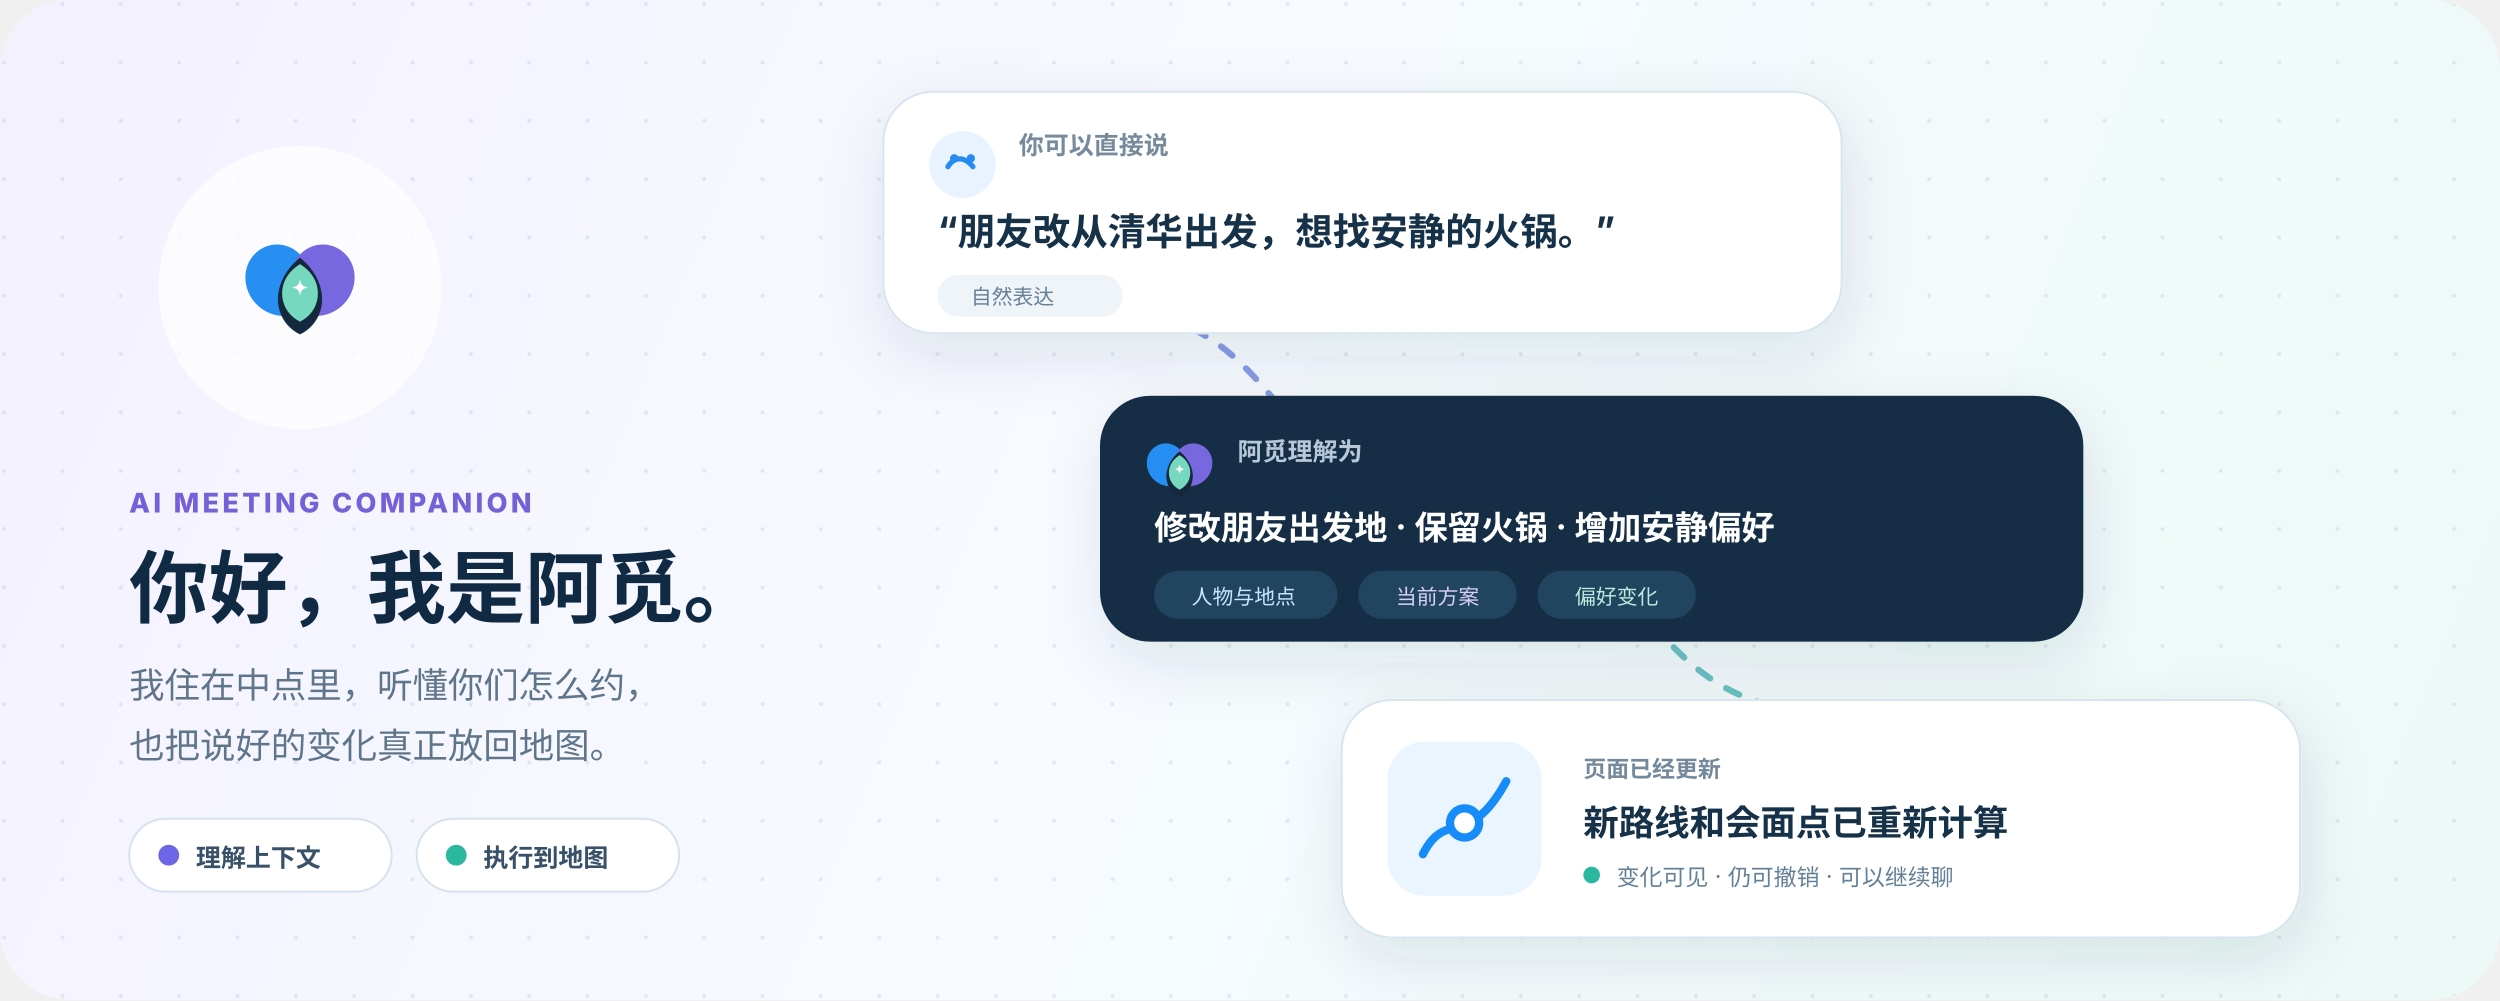
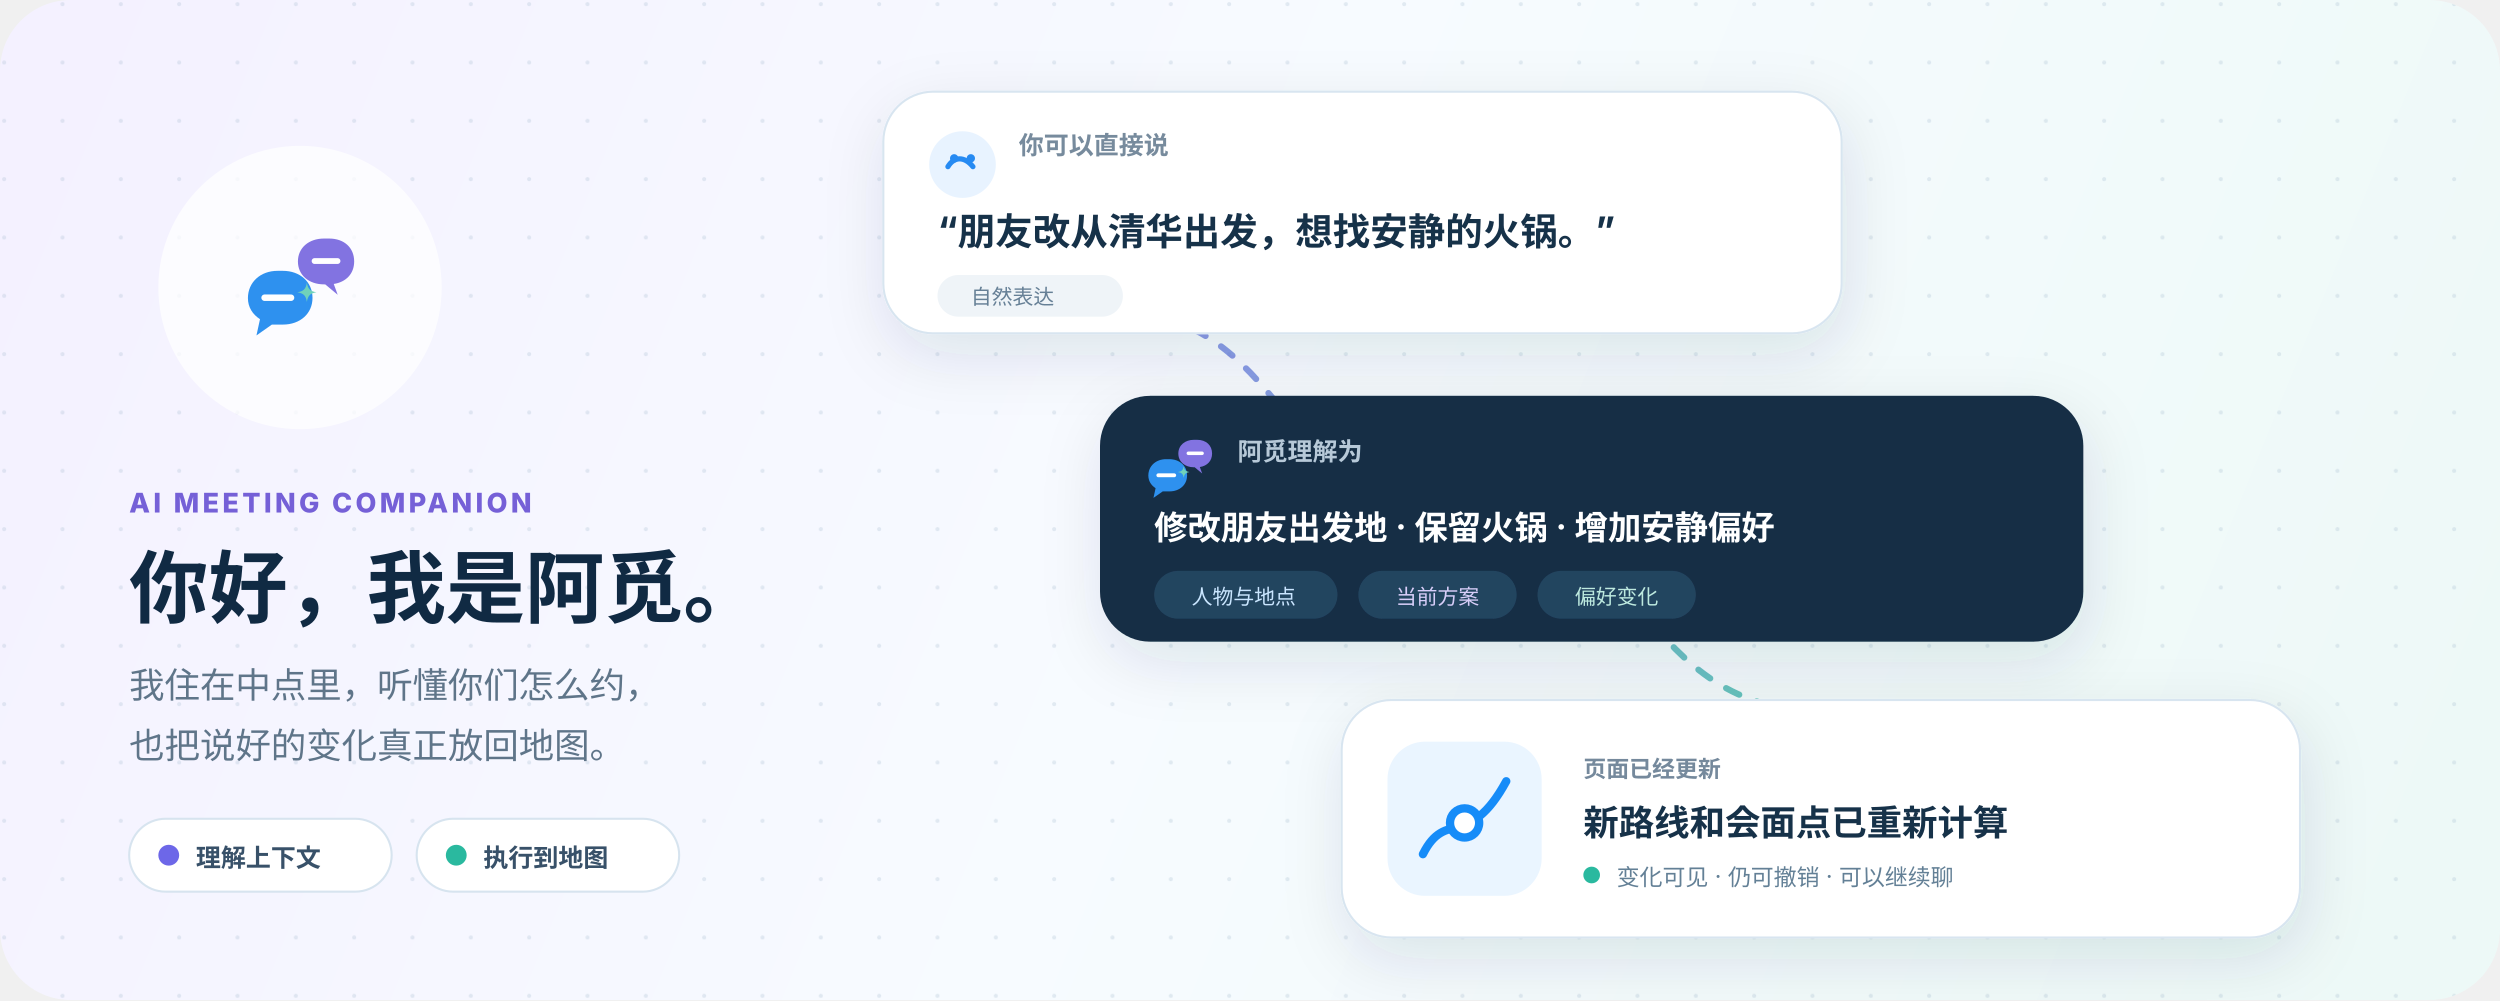
<svg xmlns="http://www.w3.org/2000/svg" width="1200" height="480" viewBox="0 0 1200 480" fill="none" role="img" aria-labelledby="title desc">
  <defs>
    <linearGradient id="bg" x1="34" y1="12" x2="1152" y2="468" gradientUnits="userSpaceOnUse">
      <stop stop-color="#F4F1FF" />
      <stop offset="0.48" stop-color="#F7FBFF" />
      <stop offset="1" stop-color="#EDF9F7" />
    </linearGradient>
    <linearGradient id="orb" x1="0" y1="0" x2="1" y2="1">
      <stop stop-color="#8CBFFF" />
      <stop offset="0.55" stop-color="#3D83F4" />
      <stop offset="1" stop-color="#6656D9" />
    </linearGradient>
    <linearGradient id="line" x1="0" y1="0" x2="1" y2="0">
      <stop stop-color="#6C67E8" />
      <stop offset="1" stop-color="#29B99E" />
    </linearGradient>
    <filter id="shadow" x="-30%" y="-30%" width="160%" height="180%">
      <feDropShadow dy="10" stdDeviation="15" flood-color="#163A59" flood-opacity="0.11" />
    </filter>
    <pattern id="dots" width="28" height="28" patternUnits="userSpaceOnUse">
      <circle cx="2" cy="2" r="1" fill="#9DB5CA" fill-opacity="0.24" />
    </pattern>
  </defs>
  <rect width="1200" height="480" rx="34" fill="url(#bg)" />
  <rect width="1200" height="480" rx="34" fill="url(#dots)" />
  <g transform="translate(62 56)" font-family="Inter,-apple-system,BlinkMacSystemFont,'PingFang SC','Microsoft YaHei',sans-serif">
    <circle cx="82" cy="82" r="68" fill="white" fill-opacity="0.74" />
    <g transform="translate(50 50)">
-       <path d="M31.7 15.8C25.2 9.5 15.6 10.1 9.9 16.3C4 22.7 4.7 32.9 10.4 39.3C15.2 44.7 22.6 47 29.1 44.8C32 38.9 34.1 32.3 35 25.7C35.5 21.8 34.3 18.4 31.7 15.8Z" fill="#278EF2" />
-       <path d="M32.3 15.8C38.8 9.5 48.4 10.1 54.1 16.3C60 22.7 59.3 32.9 53.6 39.3C48.8 44.7 41.4 47 34.9 44.8C32 38.9 29.9 32.3 29 25.7C28.5 21.8 29.7 18.4 32.3 15.8Z" fill="#7768DF" />
-       <path d="M32 17.7C38.9 23.1 43.3 31.4 42.5 39.6C41.7 47.2 36.8 52.3 32 54.5C27.2 52.3 22.3 47.2 21.5 39.6C20.7 31.4 25.1 23.1 32 17.7Z" fill="#14283E" />
-       <path d="M32 20.8C38 24.5 41.1 30.1 40.5 36.4C39.9 41.9 36.7 46 32 48.4C27.3 46 24.1 41.9 23.5 36.4C22.9 30.1 26 24.5 32 20.8Z" fill="#76D8BF" />
-       <path d="M32 28.1C32.43 30.65 33.35 31.57 35.9 32C33.35 32.43 32.43 33.35 32 35.9C31.57 33.35 30.65 32.43 28.1 32C30.65 31.57 31.57 30.65 32 28.1Z" fill="white" />
+       <path d="M7 37.1C7 29.5 13 24 21.2 24H23.8C32.1 24 38 29.4 38 37C38 44.5 32.1 49.8 23.8 49.8H18.5L11.1 55L12.8 47.2C9.2 44.9 7 41.4 7 37.1Z" fill="#2E91EF" />
+       <path d="M15 36.9H27.7" stroke="white" stroke-width="3.1" stroke-linecap="round" />
+       <path d="M31 19.5C31 12.9 36.3 8.5 43.5 8.5H46C53.2 8.5 58 12.9 58 19.5C58 25.4 54.1 29.4 48.2 30.3L50.1 35.5L44.1 30.5H43.5C36.3 30.5 31 26.1 31 19.5Z" fill="#8273E1" />
+       <path d="M39 19.3H50" stroke="white" stroke-width="2.8" stroke-linecap="round" />
+       <path d="M35.3 29.7C35.78 32.72 36.88 33.82 39.9 34.3C36.88 34.78 35.78 35.88 35.3 38.9C34.82 35.88 33.72 34.78 30.7 34.3C33.72 33.82 34.82 32.72 35.3 29.7Z" fill="#70D2BA" />
    </g>
    <text x="0" y="190" fill="#7560D7" font-size="13" font-weight="760" letter-spacing="1.6">AI MEETING COMPANION</text>
    <text x="0" y="240" fill="#102A43" font-size="38" font-weight="780">你好，我是阿觅。</text>
    <text x="0" y="279" fill="#5F7589" font-size="17">我住在中点里，听懂你们怎么约，</text>
    <text x="0" y="308" fill="#5F7589" font-size="17">也把说好的变化真正放回地图。</text>
    <g transform="translate(0 337)">
      <rect width="126" height="35" rx="17.5" fill="white" stroke="#D7E4EF" />
      <circle cx="19" cy="17.5" r="5" fill="#6D67E8" />
      <text x="32" y="23" fill="#385169" font-size="12" font-weight="650">理解上下文</text>
      <rect x="138" width="126" height="35" rx="17.5" fill="white" stroke="#D7E4EF" />
      <circle cx="157" cy="17.5" r="5" fill="#2AB99F" />
      <text x="170" y="23" fill="#385169" font-size="12" font-weight="650">执行到地图</text>
    </g>
  </g>
  <g transform="translate(424 44)" font-family="Inter,-apple-system,BlinkMacSystemFont,'PingFang SC','Microsoft YaHei',sans-serif">
    <path d="M102 104C201 104 183 202 280 202C370 202 357 298 455 298" stroke="url(#line)" stroke-width="3" stroke-linecap="round" stroke-dasharray="7 9" opacity="0.72" />
    <g filter="url(#shadow)">
      <rect width="460" height="116" rx="24" fill="white" stroke="#D8E5F0" />
      <circle cx="38" cy="35" r="16" fill="#E8F3FF" />
      <path d="M31 36C34 31 39 31 43 36" stroke="#278AF2" stroke-width="2.5" stroke-linecap="round" />
      <circle cx="34" cy="32" r="2" fill="#278AF2" />
      <circle cx="42" cy="32" r="2" fill="#278AF2" />
      <text x="65" y="30" fill="#778B9D" font-size="12" font-weight="650">你可以直接说</text>
      <text x="26" y="73" fill="#173149" font-size="18" font-weight="680">“朋友改从清华出发，想找安静的火锅。”</text>
      <rect x="26" y="88" width="89" height="20" rx="10" fill="#EFF4F8" />
      <text x="42" y="102" fill="#668096" font-size="10">自然表达</text>
    </g>
    <g transform="translate(104 146)" filter="url(#shadow)">
      <rect width="472" height="118" rx="24" fill="#142D45" />
      <g transform="translate(19 16) scale(.6)">
-         <path d="M31.7 15.8C25.2 9.5 15.6 10.1 9.9 16.3C4 22.7 4.7 32.9 10.4 39.3C15.2 44.7 22.6 47 29.1 44.8C32 38.9 34.1 32.3 35 25.7C35.5 21.8 34.3 18.4 31.7 15.8Z" fill="#278EF2" />
-         <path d="M32.3 15.8C38.8 9.5 48.4 10.1 54.1 16.3C60 22.7 59.3 32.9 53.6 39.3C48.8 44.7 41.4 47 34.9 44.8C32 38.9 29.9 32.3 29 25.7C28.5 21.8 29.7 18.4 32.3 15.8Z" fill="#7768DF" />
-         <path d="M32 17.7C38.9 23.1 43.3 31.4 42.5 39.6C41.7 47.2 36.8 52.3 32 54.5C27.2 52.3 22.3 47.2 21.5 39.6C20.7 31.4 25.1 23.1 32 17.7Z" fill="#14283E" />
-         <path d="M32 20.8C38 24.5 41.1 30.1 40.5 36.4C39.9 41.9 36.7 46 32 48.4C27.3 46 24.1 41.9 23.5 36.4C22.9 30.1 26 24.5 32 20.8Z" fill="#76D8BF" />
-         <path d="M32 28.1C32.43 30.65 33.35 31.57 35.9 32C33.35 32.43 32.43 33.35 32 35.9C31.57 33.35 30.65 32.43 28.1 32C30.65 31.57 31.57 30.65 32 28.1Z" fill="white" />
+         <path d="M7 37.1C7 29.5 13 24 21.2 24H23.8C32.1 24 38 29.4 38 37C38 44.5 32.1 49.8 23.8 49.8H18.5L11.1 55L12.8 47.2C9.2 44.9 7 41.4 7 37.1Z" fill="#2E91EF" />
+         <path d="M15 36.9H27.7" stroke="white" stroke-width="3.1" stroke-linecap="round" />
+         <path d="M31 19.5C31 12.9 36.3 8.5 43.5 8.5H46C53.2 8.5 58 12.9 58 19.5C58 25.4 54.1 29.4 48.2 30.3L50.1 35.5L44.1 30.5H43.5C36.3 30.5 31 26.1 31 19.5Z" fill="#8273E1" />
+         <path d="M39 19.3H50" stroke="white" stroke-width="2.8" stroke-linecap="round" />
+         <path d="M35.3 29.7C35.78 32.72 36.88 33.82 39.9 34.3C36.88 34.78 35.78 35.88 35.3 38.9C34.82 35.88 33.72 34.78 30.7 34.3C33.72 33.82 34.82 32.72 35.3 29.7Z" fill="#70D2BA" />
      </g>
      <text x="66" y="31" fill="#B7C9D8" font-size="12" font-weight="650">阿觅理解为</text>
      <text x="26" y="69" fill="white" font-size="16" font-weight="690">修改朋友出发地 · 保留火锅 · 增加安静偏好</text>
      <g transform="translate(26 84)">
        <rect width="88" height="23" rx="11.5" fill="#24445F" />
        <text x="18" y="16" fill="#C9E6FF" font-size="10">人物与地点</text>
        <rect x="98" width="76" height="23" rx="11.5" fill="#24445F" />
        <text x="116" y="16" fill="#D7CEF9" font-size="10">当前方案</text>
        <rect x="184" width="76" height="23" rx="11.5" fill="#24445F" />
        <text x="202" y="16" fill="#BDEADF" font-size="10">偏好变化</text>
      </g>
    </g>
    <g transform="translate(220 292)" filter="url(#shadow)">
      <rect width="460" height="114" rx="24" fill="white" stroke="#D8E5F0" />
      <rect x="22" y="20" width="74" height="74" rx="18" fill="#EAF5FF" />
      <path d="M39 74C50 52 61 72 79 39" stroke="#188CF8" stroke-width="4" stroke-linecap="round" />
      <circle cx="59" cy="59" r="7" fill="white" stroke="#188CF8" stroke-width="4" />
      <text x="116" y="37" fill="#74899C" font-size="11" font-weight="650">页面已经更新</text>
      <text x="116" y="65" fill="#173149" font-size="17" font-weight="730">新路线和会面点已重新计算</text>
      <circle cx="120" cy="84" r="4" fill="#2AB99F" />
      <text x="132" y="89" fill="#638096" font-size="11">变化可见 · 仍可撤销 · 可以继续聊</text>
    </g>
  </g>
</svg>
